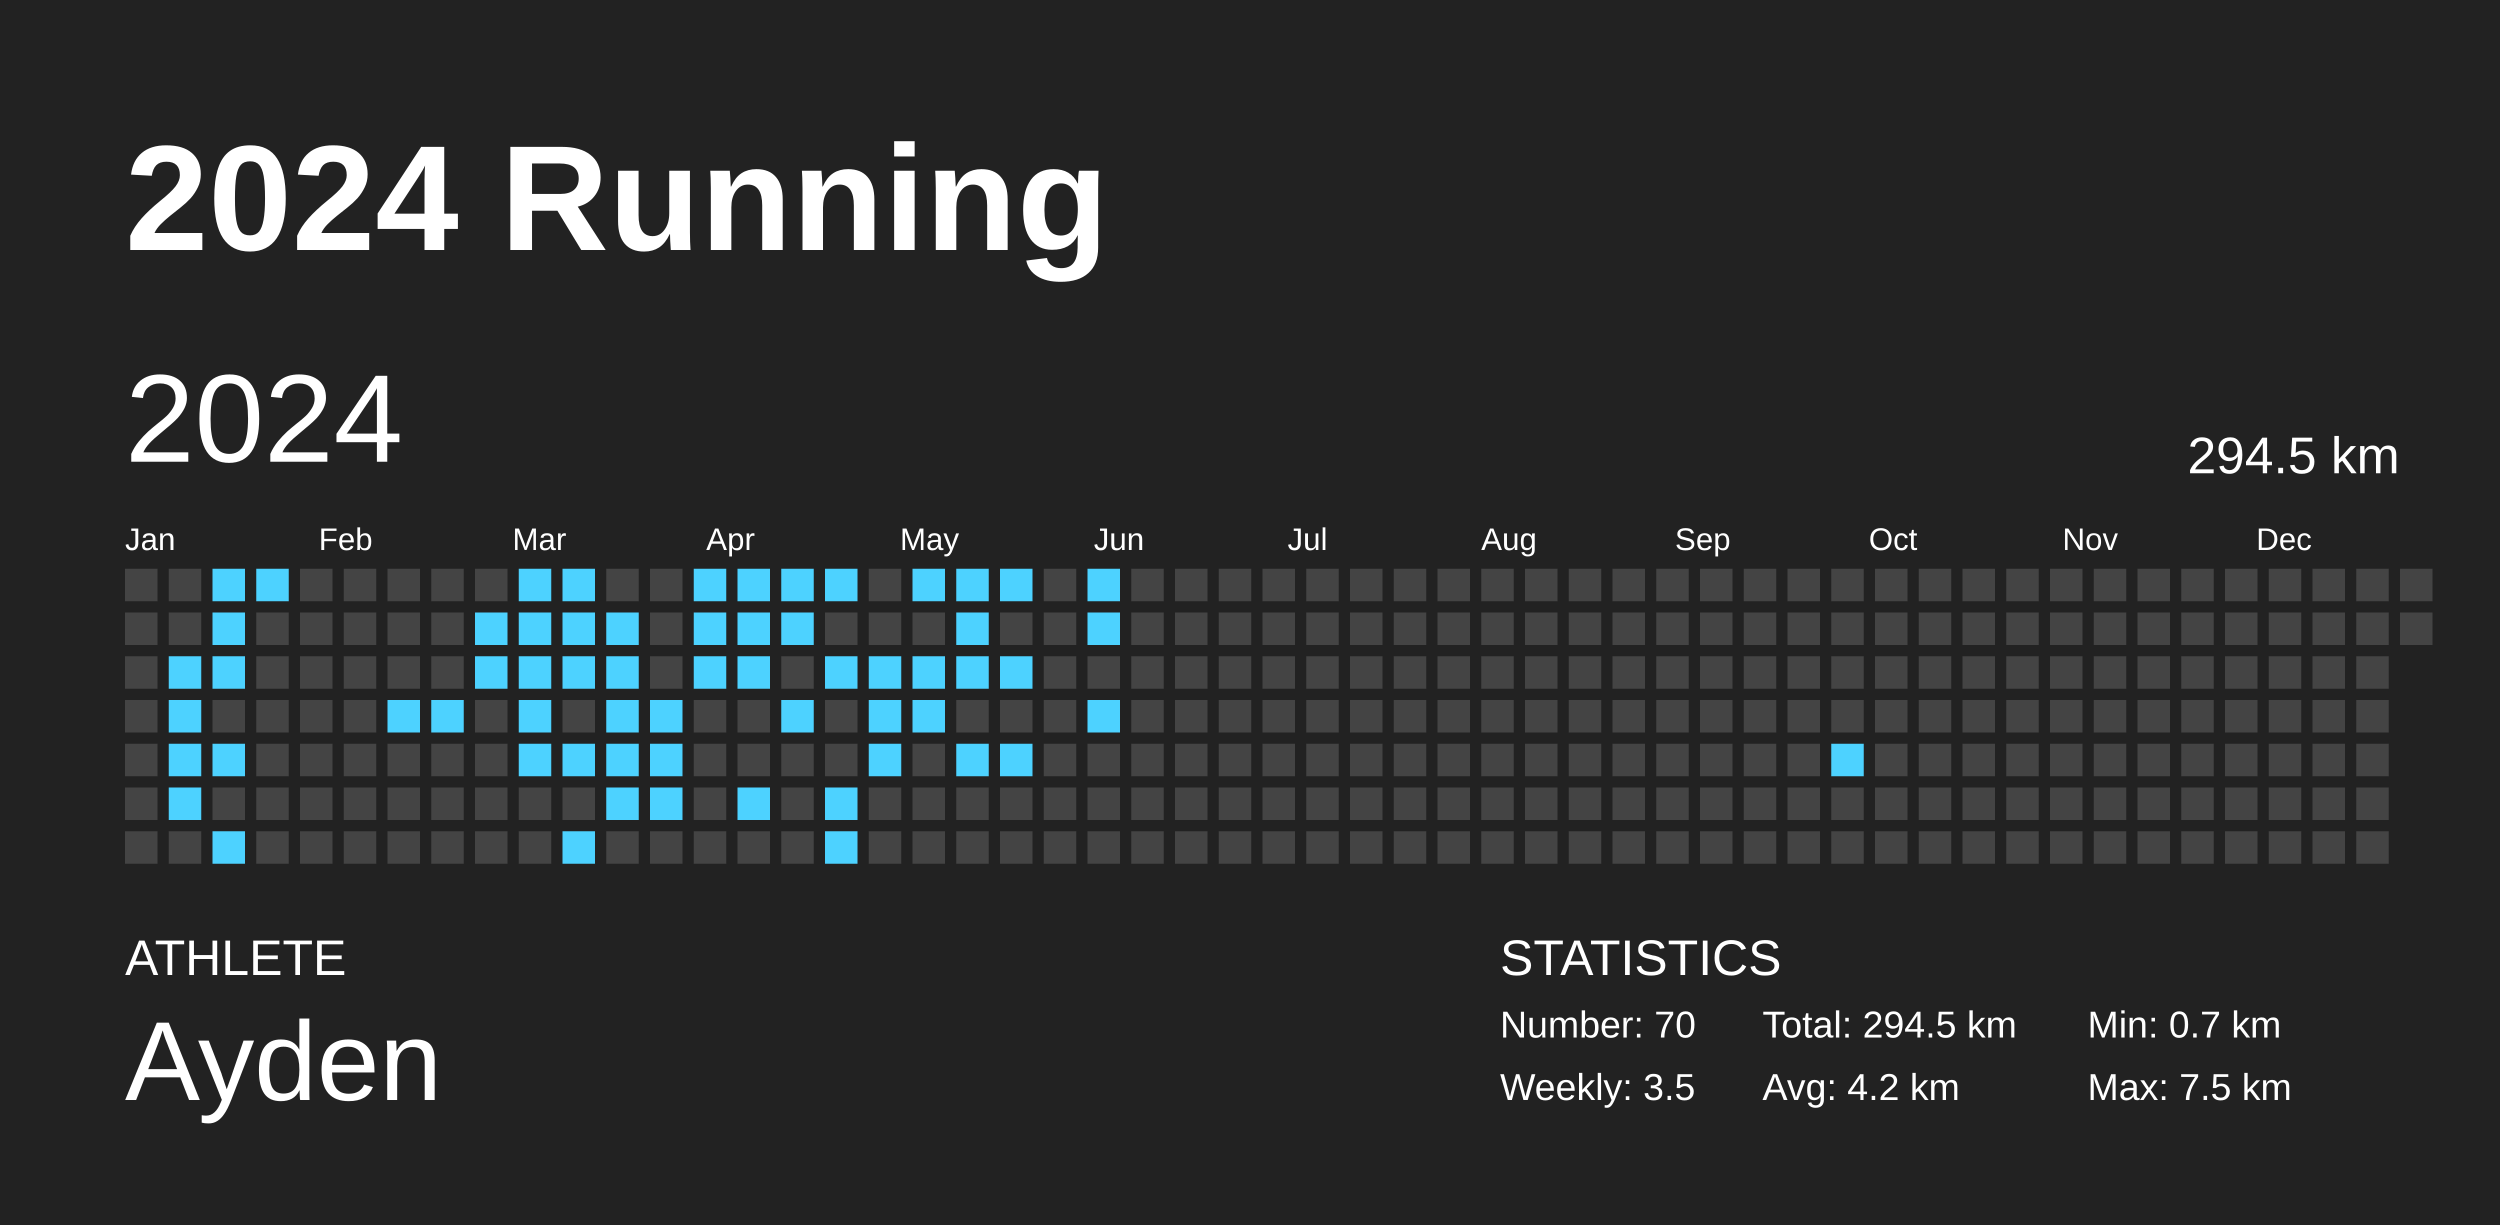
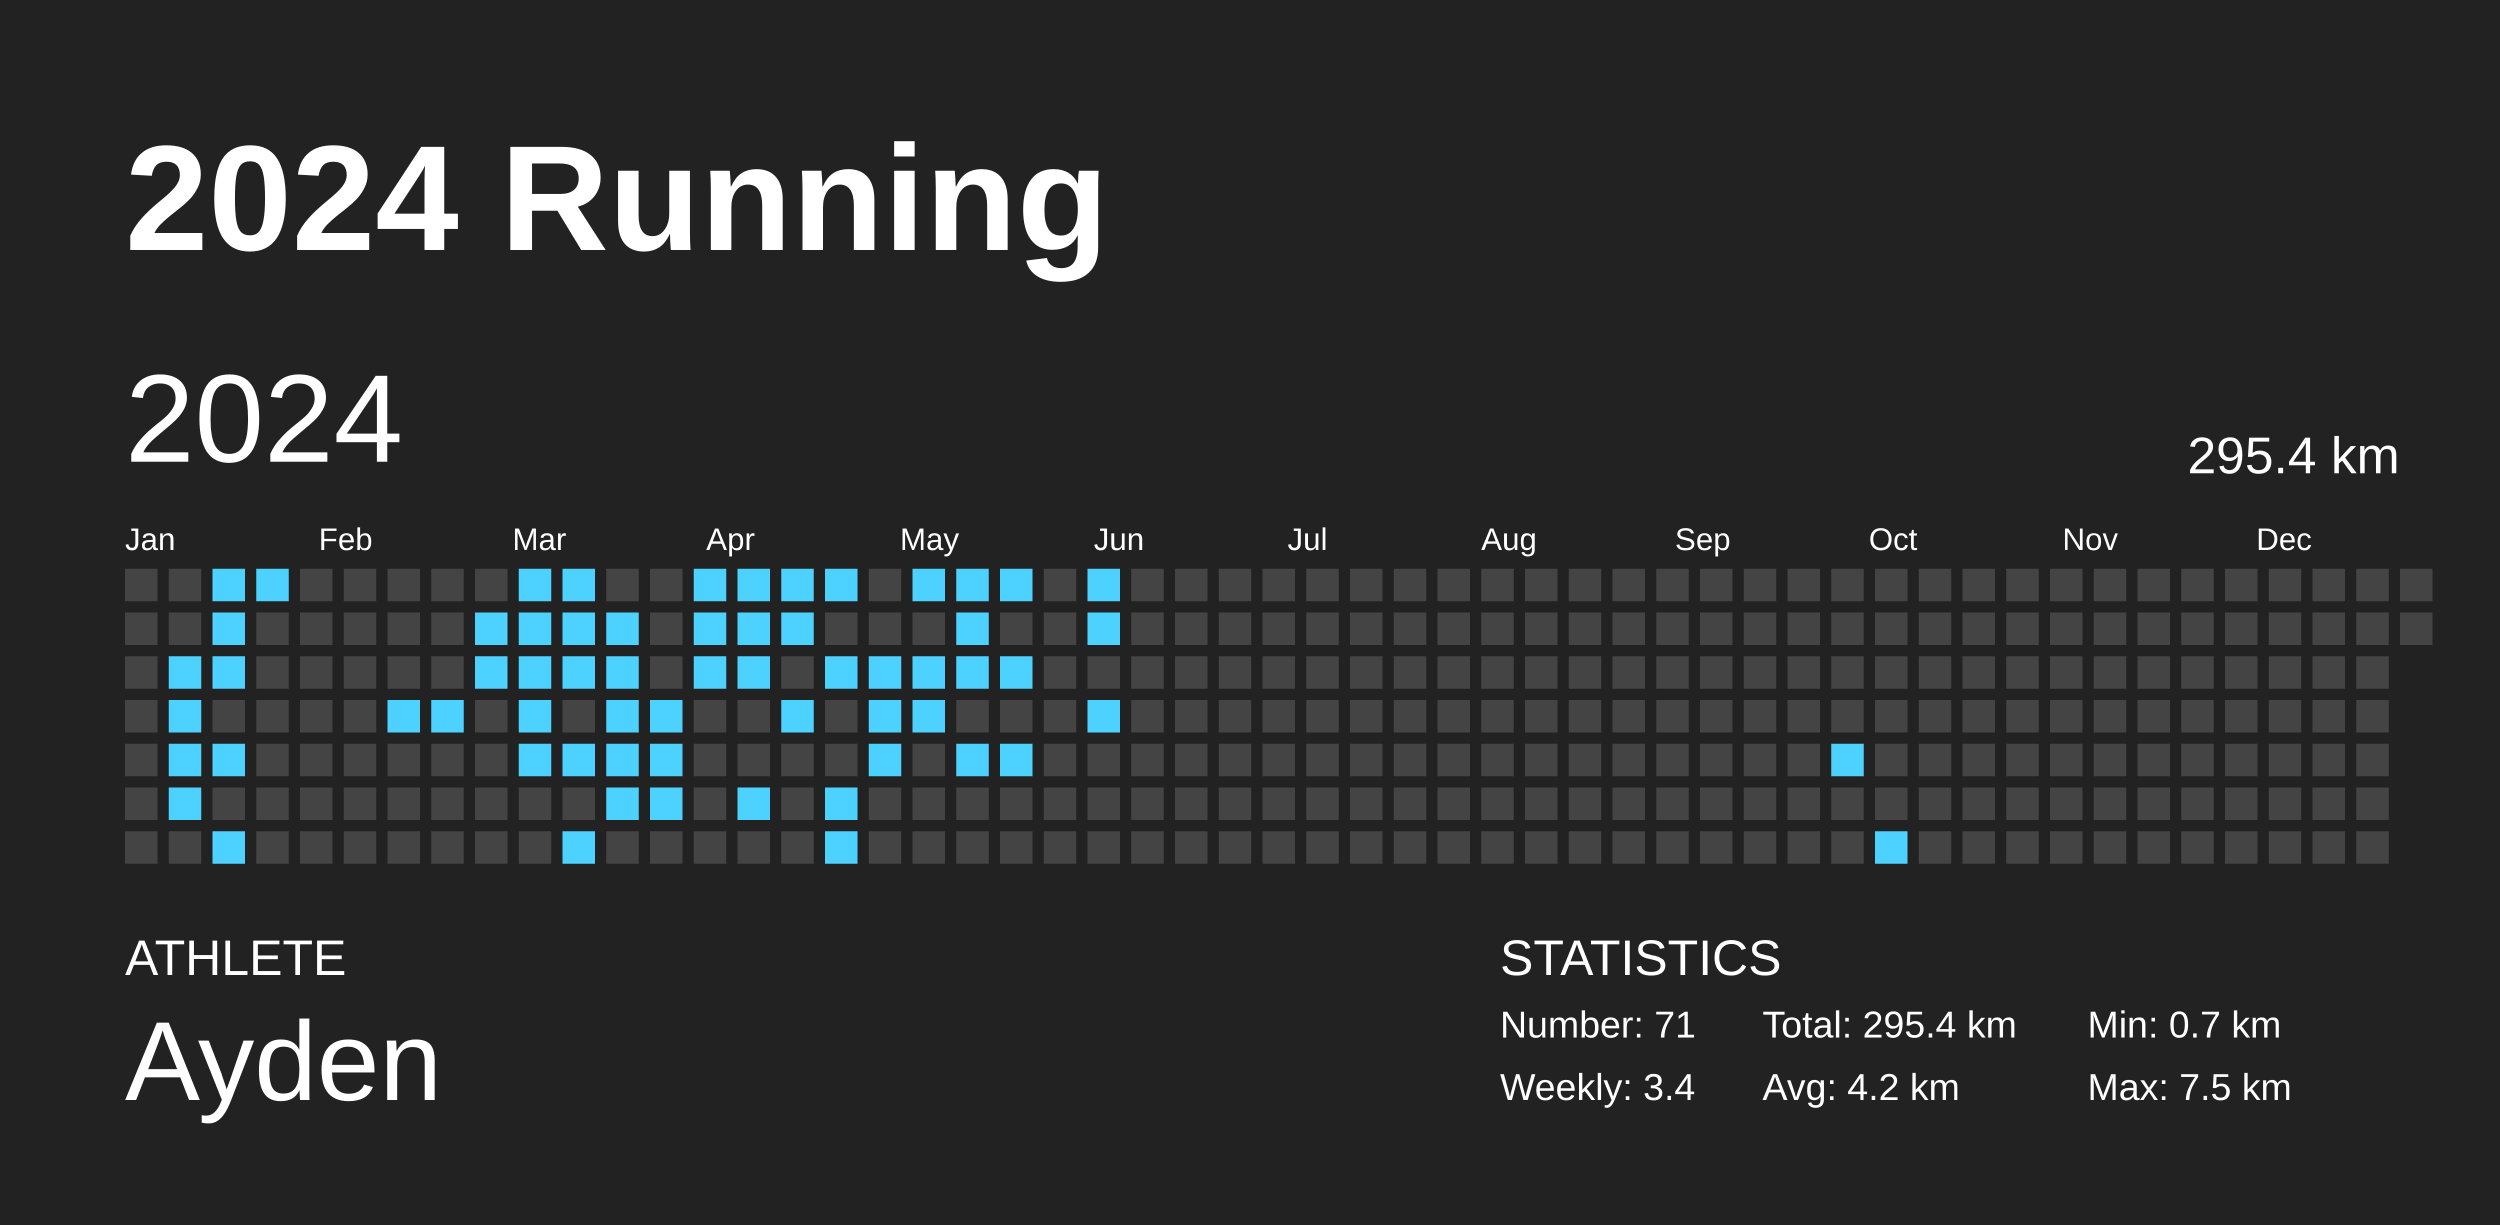
<svg xmlns="http://www.w3.org/2000/svg" baseProfile="full" height="98mm" version="1.1" viewBox="0,0,200,98" width="200mm">
  <defs />
  <rect fill="#222222" height="98" width="200" x="0" y="0" />
  <text fill="#FFFFFF" style="font-size:12px; font-family:Arial; font-weight:bold;" x="10" y="20">2024 Running</text>
  <text fill="#FFFFFF" style="font-size:4px; font-family:Arial" x="10" y="78">ATHLETE</text>
  <text fill="#FFFFFF" style="font-size:9px; font-family:Arial" x="10" y="88">Ayden</text>
  <text fill="#FFFFFF" style="font-size:4px; font-family:Arial" x="120" y="78">STATISTICS</text>
-   <text fill="#FFFFFF" style="font-size:3px; font-family:Arial" x="120" y="83">Number: 70</text>
-   <text fill="#FFFFFF" style="font-size:3px; font-family:Arial" x="120" y="88">Weekly: 3.5</text>
-   <text fill="#FFFFFF" style="font-size:3px; font-family:Arial" x="141" y="83">Total: 294.5 km</text>
+   <text fill="#FFFFFF" style="font-size:3px; font-family:Arial" x="120" y="83">Number: 71</text>
+   <text fill="#FFFFFF" style="font-size:3px; font-family:Arial" x="120" y="88">Weekly: 3.4</text>
+   <text fill="#FFFFFF" style="font-size:3px; font-family:Arial" x="141" y="83">Total: 295.4 km</text>
  <text fill="#FFFFFF" style="font-size:3px; font-family:Arial" x="141" y="88">Avg: 4.2 km</text>
  <text fill="#FFFFFF" style="font-size:3px; font-family:Arial" x="167" y="83">Min: 0.7 km</text>
  <text fill="#FFFFFF" style="font-size:3px; font-family:Arial" x="167" y="88">Max: 7.5 km</text>
  <text dominant-baseline="hanging" fill="#FFFFFF" style="font-size:10.0px; font-family:Arial;" x="10" y="30">2024</text>
-   <text dominant-baseline="hanging" fill="#FFFFFF" style="font-size:4.125px; font-family:Arial;" x="175" y="35">294.5 km</text>
+   <text dominant-baseline="hanging" fill="#FFFFFF" style="font-size:4.125px; font-family:Arial;" x="175" y="35">295.4 km</text>
  <text fill="#FFFFFF" style="font-size:2.5px; font-family:Arial" x="10.0" y="44">Jan</text>
  <text fill="#FFFFFF" style="font-size:2.5px; font-family:Arial" x="25.5" y="44">Feb</text>
  <text fill="#FFFFFF" style="font-size:2.5px; font-family:Arial" x="41.0" y="44">Mar</text>
  <text fill="#FFFFFF" style="font-size:2.5px; font-family:Arial" x="56.5" y="44">Apr</text>
  <text fill="#FFFFFF" style="font-size:2.5px; font-family:Arial" x="72.0" y="44">May</text>
  <text fill="#FFFFFF" style="font-size:2.5px; font-family:Arial" x="87.5" y="44">Jun</text>
  <text fill="#FFFFFF" style="font-size:2.5px; font-family:Arial" x="103.0" y="44">Jul</text>
  <text fill="#FFFFFF" style="font-size:2.5px; font-family:Arial" x="118.5" y="44">Aug</text>
  <text fill="#FFFFFF" style="font-size:2.5px; font-family:Arial" x="134.0" y="44">Sep</text>
  <text fill="#FFFFFF" style="font-size:2.5px; font-family:Arial" x="149.5" y="44">Oct</text>
  <text fill="#FFFFFF" style="font-size:2.5px; font-family:Arial" x="165.0" y="44">Nov</text>
  <text fill="#FFFFFF" style="font-size:2.5px; font-family:Arial" x="180.5" y="44">Dec</text>
  <rect fill="#444444" height="2.6" width="2.6" x="10.0" y="45.5" />
  <rect fill="#444444" height="2.6" width="2.6" x="10.0" y="49.0" />
  <rect fill="#444444" height="2.6" width="2.6" x="10.0" y="52.5" />
  <rect fill="#444444" height="2.6" width="2.6" x="10.0" y="56.0" />
  <rect fill="#444444" height="2.6" width="2.6" x="10.0" y="59.5" />
  <rect fill="#444444" height="2.6" width="2.6" x="10.0" y="63.0" />
  <rect fill="#444444" height="2.6" width="2.6" x="10.0" y="66.5" />
  <rect fill="#444444" height="2.6" width="2.6" x="13.5" y="45.5" />
  <rect fill="#444444" height="2.6" width="2.6" x="13.5" y="49.0" />
  <rect fill="#4dd2ff" height="2.6" width="2.6" x="13.5" y="52.5" />
  <rect fill="#4dd2ff" height="2.6" width="2.6" x="13.5" y="56.0" />
  <rect fill="#4dd2ff" height="2.6" width="2.6" x="13.5" y="59.5" />
  <rect fill="#4dd2ff" height="2.6" width="2.6" x="13.5" y="63.0" />
  <rect fill="#444444" height="2.6" width="2.6" x="13.5" y="66.5" />
  <rect fill="#4dd2ff" height="2.6" width="2.6" x="17.0" y="45.5" />
  <rect fill="#4dd2ff" height="2.6" width="2.6" x="17.0" y="49.0" />
  <rect fill="#4dd2ff" height="2.6" width="2.6" x="17.0" y="52.5" />
  <rect fill="#444444" height="2.6" width="2.6" x="17.0" y="56.0" />
  <rect fill="#4dd2ff" height="2.6" width="2.6" x="17.0" y="59.5" />
  <rect fill="#444444" height="2.6" width="2.6" x="17.0" y="63.0" />
  <rect fill="#4dd2ff" height="2.6" width="2.6" x="17.0" y="66.5" />
  <rect fill="#4dd2ff" height="2.6" width="2.6" x="20.5" y="45.5" />
  <rect fill="#444444" height="2.6" width="2.6" x="20.5" y="49.0" />
  <rect fill="#444444" height="2.6" width="2.6" x="20.5" y="52.5" />
  <rect fill="#444444" height="2.6" width="2.6" x="20.5" y="56.0" />
  <rect fill="#444444" height="2.6" width="2.6" x="20.5" y="59.5" />
  <rect fill="#444444" height="2.6" width="2.6" x="20.5" y="63.0" />
  <rect fill="#444444" height="2.6" width="2.6" x="20.5" y="66.5" />
  <rect fill="#444444" height="2.6" width="2.6" x="24.0" y="45.5" />
  <rect fill="#444444" height="2.6" width="2.6" x="24.0" y="49.0" />
  <rect fill="#444444" height="2.6" width="2.6" x="24.0" y="52.5" />
  <rect fill="#444444" height="2.6" width="2.6" x="24.0" y="56.0" />
  <rect fill="#444444" height="2.6" width="2.6" x="24.0" y="59.5" />
  <rect fill="#444444" height="2.6" width="2.6" x="24.0" y="63.0" />
  <rect fill="#444444" height="2.6" width="2.6" x="24.0" y="66.5" />
  <rect fill="#444444" height="2.6" width="2.6" x="27.5" y="45.5" />
  <rect fill="#444444" height="2.6" width="2.6" x="27.5" y="49.0" />
  <rect fill="#444444" height="2.6" width="2.6" x="27.5" y="52.5" />
  <rect fill="#444444" height="2.6" width="2.6" x="27.5" y="56.0" />
  <rect fill="#444444" height="2.6" width="2.6" x="27.5" y="59.5" />
  <rect fill="#444444" height="2.6" width="2.6" x="27.5" y="63.0" />
  <rect fill="#444444" height="2.6" width="2.6" x="27.5" y="66.5" />
  <rect fill="#444444" height="2.6" width="2.6" x="31.0" y="45.5" />
  <rect fill="#444444" height="2.6" width="2.6" x="31.0" y="49.0" />
  <rect fill="#444444" height="2.6" width="2.6" x="31.0" y="52.5" />
  <rect fill="#4dd2ff" height="2.6" width="2.6" x="31.0" y="56.0" />
  <rect fill="#444444" height="2.6" width="2.6" x="31.0" y="59.5" />
  <rect fill="#444444" height="2.6" width="2.6" x="31.0" y="63.0" />
  <rect fill="#444444" height="2.6" width="2.6" x="31.0" y="66.5" />
  <rect fill="#444444" height="2.6" width="2.6" x="34.5" y="45.5" />
  <rect fill="#444444" height="2.6" width="2.6" x="34.5" y="49.0" />
  <rect fill="#444444" height="2.6" width="2.6" x="34.5" y="52.5" />
  <rect fill="#4dd2ff" height="2.6" width="2.6" x="34.5" y="56.0" />
  <rect fill="#444444" height="2.6" width="2.6" x="34.5" y="59.5" />
  <rect fill="#444444" height="2.6" width="2.6" x="34.5" y="63.0" />
  <rect fill="#444444" height="2.6" width="2.6" x="34.5" y="66.5" />
  <rect fill="#444444" height="2.6" width="2.6" x="38.0" y="45.5" />
  <rect fill="#4dd2ff" height="2.6" width="2.6" x="38.0" y="49.0" />
  <rect fill="#4dd2ff" height="2.6" width="2.6" x="38.0" y="52.5" />
  <rect fill="#444444" height="2.6" width="2.6" x="38.0" y="56.0" />
  <rect fill="#444444" height="2.6" width="2.6" x="38.0" y="59.5" />
  <rect fill="#444444" height="2.6" width="2.6" x="38.0" y="63.0" />
  <rect fill="#444444" height="2.6" width="2.6" x="38.0" y="66.5" />
  <rect fill="#4dd2ff" height="2.6" width="2.6" x="41.5" y="45.5" />
  <rect fill="#4dd2ff" height="2.6" width="2.6" x="41.5" y="49.0" />
  <rect fill="#4dd2ff" height="2.6" width="2.6" x="41.5" y="52.5" />
  <rect fill="#4dd2ff" height="2.6" width="2.6" x="41.5" y="56.0" />
  <rect fill="#4dd2ff" height="2.6" width="2.6" x="41.5" y="59.5" />
  <rect fill="#444444" height="2.6" width="2.6" x="41.5" y="63.0" />
  <rect fill="#444444" height="2.6" width="2.6" x="41.5" y="66.5" />
  <rect fill="#4dd2ff" height="2.6" width="2.6" x="45.0" y="45.5" />
  <rect fill="#4dd2ff" height="2.6" width="2.6" x="45.0" y="49.0" />
  <rect fill="#4dd2ff" height="2.6" width="2.6" x="45.0" y="52.5" />
  <rect fill="#444444" height="2.6" width="2.6" x="45.0" y="56.0" />
  <rect fill="#4dd2ff" height="2.6" width="2.6" x="45.0" y="59.5" />
  <rect fill="#444444" height="2.6" width="2.6" x="45.0" y="63.0" />
  <rect fill="#4dd2ff" height="2.6" width="2.6" x="45.0" y="66.5" />
  <rect fill="#444444" height="2.6" width="2.6" x="48.5" y="45.5" />
  <rect fill="#4dd2ff" height="2.6" width="2.6" x="48.5" y="49.0" />
  <rect fill="#4dd2ff" height="2.6" width="2.6" x="48.5" y="52.5" />
  <rect fill="#4dd2ff" height="2.6" width="2.6" x="48.5" y="56.0" />
  <rect fill="#4dd2ff" height="2.6" width="2.6" x="48.5" y="59.5" />
  <rect fill="#4dd2ff" height="2.6" width="2.6" x="48.5" y="63.0" />
  <rect fill="#444444" height="2.6" width="2.6" x="48.5" y="66.5" />
  <rect fill="#444444" height="2.6" width="2.6" x="52.0" y="45.5" />
  <rect fill="#444444" height="2.6" width="2.6" x="52.0" y="49.0" />
  <rect fill="#444444" height="2.6" width="2.6" x="52.0" y="52.5" />
  <rect fill="#4dd2ff" height="2.6" width="2.6" x="52.0" y="56.0" />
  <rect fill="#4dd2ff" height="2.6" width="2.6" x="52.0" y="59.5" />
  <rect fill="#4dd2ff" height="2.6" width="2.6" x="52.0" y="63.0" />
  <rect fill="#444444" height="2.6" width="2.6" x="52.0" y="66.5" />
  <rect fill="#4dd2ff" height="2.6" width="2.6" x="55.5" y="45.5" />
  <rect fill="#4dd2ff" height="2.6" width="2.6" x="55.5" y="49.0" />
  <rect fill="#4dd2ff" height="2.6" width="2.6" x="55.5" y="52.5" />
  <rect fill="#444444" height="2.6" width="2.6" x="55.5" y="56.0" />
  <rect fill="#444444" height="2.6" width="2.6" x="55.5" y="59.5" />
  <rect fill="#444444" height="2.6" width="2.6" x="55.5" y="63.0" />
  <rect fill="#444444" height="2.6" width="2.6" x="55.5" y="66.5" />
  <rect fill="#4dd2ff" height="2.6" width="2.6" x="59.0" y="45.5" />
  <rect fill="#4dd2ff" height="2.6" width="2.6" x="59.0" y="49.0" />
  <rect fill="#4dd2ff" height="2.6" width="2.6" x="59.0" y="52.5" />
  <rect fill="#444444" height="2.6" width="2.6" x="59.0" y="56.0" />
  <rect fill="#444444" height="2.6" width="2.6" x="59.0" y="59.5" />
  <rect fill="#4dd2ff" height="2.6" width="2.6" x="59.0" y="63.0" />
  <rect fill="#444444" height="2.6" width="2.6" x="59.0" y="66.5" />
  <rect fill="#4dd2ff" height="2.6" width="2.6" x="62.5" y="45.5" />
  <rect fill="#4dd2ff" height="2.6" width="2.6" x="62.5" y="49.0" />
  <rect fill="#444444" height="2.6" width="2.6" x="62.5" y="52.5" />
  <rect fill="#4dd2ff" height="2.6" width="2.6" x="62.5" y="56.0" />
  <rect fill="#444444" height="2.6" width="2.6" x="62.5" y="59.5" />
  <rect fill="#444444" height="2.6" width="2.6" x="62.5" y="63.0" />
  <rect fill="#444444" height="2.6" width="2.6" x="62.5" y="66.5" />
  <rect fill="#4dd2ff" height="2.6" width="2.6" x="66.0" y="45.5" />
  <rect fill="#444444" height="2.6" width="2.6" x="66.0" y="49.0" />
  <rect fill="#4dd2ff" height="2.6" width="2.6" x="66.0" y="52.5" />
  <rect fill="#444444" height="2.6" width="2.6" x="66.0" y="56.0" />
  <rect fill="#444444" height="2.6" width="2.6" x="66.0" y="59.5" />
  <rect fill="#4dd2ff" height="2.6" width="2.6" x="66.0" y="63.0" />
  <rect fill="#4dd2ff" height="2.6" width="2.6" x="66.0" y="66.5" />
  <rect fill="#444444" height="2.6" width="2.6" x="69.5" y="45.5" />
  <rect fill="#444444" height="2.6" width="2.6" x="69.5" y="49.0" />
  <rect fill="#4dd2ff" height="2.6" width="2.6" x="69.5" y="52.5" />
  <rect fill="#4dd2ff" height="2.6" width="2.6" x="69.5" y="56.0" />
  <rect fill="#4dd2ff" height="2.6" width="2.6" x="69.5" y="59.5" />
  <rect fill="#444444" height="2.6" width="2.6" x="69.5" y="63.0" />
  <rect fill="#444444" height="2.6" width="2.6" x="69.5" y="66.5" />
  <rect fill="#4dd2ff" height="2.6" width="2.6" x="73.0" y="45.5" />
  <rect fill="#444444" height="2.6" width="2.6" x="73.0" y="49.0" />
  <rect fill="#4dd2ff" height="2.6" width="2.6" x="73.0" y="52.5" />
  <rect fill="#4dd2ff" height="2.6" width="2.6" x="73.0" y="56.0" />
  <rect fill="#444444" height="2.6" width="2.6" x="73.0" y="59.5" />
  <rect fill="#444444" height="2.6" width="2.6" x="73.0" y="63.0" />
  <rect fill="#444444" height="2.6" width="2.6" x="73.0" y="66.5" />
  <rect fill="#4dd2ff" height="2.6" width="2.6" x="76.5" y="45.5" />
  <rect fill="#4dd2ff" height="2.6" width="2.6" x="76.5" y="49.0" />
  <rect fill="#4dd2ff" height="2.6" width="2.6" x="76.5" y="52.5" />
  <rect fill="#444444" height="2.6" width="2.6" x="76.5" y="56.0" />
  <rect fill="#4dd2ff" height="2.6" width="2.6" x="76.5" y="59.5" />
  <rect fill="#444444" height="2.6" width="2.6" x="76.5" y="63.0" />
  <rect fill="#444444" height="2.6" width="2.6" x="76.5" y="66.5" />
  <rect fill="#4dd2ff" height="2.6" width="2.6" x="80.0" y="45.5" />
  <rect fill="#444444" height="2.6" width="2.6" x="80.0" y="49.0" />
  <rect fill="#4dd2ff" height="2.6" width="2.6" x="80.0" y="52.5" />
  <rect fill="#444444" height="2.6" width="2.6" x="80.0" y="56.0" />
  <rect fill="#4dd2ff" height="2.6" width="2.6" x="80.0" y="59.5" />
  <rect fill="#444444" height="2.6" width="2.6" x="80.0" y="63.0" />
  <rect fill="#444444" height="2.6" width="2.6" x="80.0" y="66.5" />
  <rect fill="#444444" height="2.6" width="2.6" x="83.5" y="45.5" />
  <rect fill="#444444" height="2.6" width="2.6" x="83.5" y="49.0" />
  <rect fill="#444444" height="2.6" width="2.6" x="83.5" y="52.5" />
  <rect fill="#444444" height="2.6" width="2.6" x="83.5" y="56.0" />
  <rect fill="#444444" height="2.6" width="2.6" x="83.5" y="59.5" />
  <rect fill="#444444" height="2.6" width="2.6" x="83.5" y="63.0" />
  <rect fill="#444444" height="2.6" width="2.6" x="83.5" y="66.5" />
  <rect fill="#4dd2ff" height="2.6" width="2.6" x="87.0" y="45.5" />
  <rect fill="#4dd2ff" height="2.6" width="2.6" x="87.0" y="49.0" />
  <rect fill="#444444" height="2.6" width="2.6" x="87.0" y="52.5" />
  <rect fill="#4dd2ff" height="2.6" width="2.6" x="87.0" y="56.0" />
  <rect fill="#444444" height="2.6" width="2.6" x="87.0" y="59.5" />
  <rect fill="#444444" height="2.6" width="2.6" x="87.0" y="63.0" />
  <rect fill="#444444" height="2.6" width="2.6" x="87.0" y="66.5" />
  <rect fill="#444444" height="2.6" width="2.6" x="90.5" y="45.5" />
  <rect fill="#444444" height="2.6" width="2.6" x="90.5" y="49.0" />
  <rect fill="#444444" height="2.6" width="2.6" x="90.5" y="52.5" />
  <rect fill="#444444" height="2.6" width="2.6" x="90.5" y="56.0" />
  <rect fill="#444444" height="2.6" width="2.6" x="90.5" y="59.5" />
  <rect fill="#444444" height="2.6" width="2.6" x="90.5" y="63.0" />
  <rect fill="#444444" height="2.6" width="2.6" x="90.5" y="66.5" />
  <rect fill="#444444" height="2.6" width="2.6" x="94.0" y="45.5" />
  <rect fill="#444444" height="2.6" width="2.6" x="94.0" y="49.0" />
  <rect fill="#444444" height="2.6" width="2.6" x="94.0" y="52.5" />
  <rect fill="#444444" height="2.6" width="2.6" x="94.0" y="56.0" />
  <rect fill="#444444" height="2.6" width="2.6" x="94.0" y="59.5" />
  <rect fill="#444444" height="2.6" width="2.6" x="94.0" y="63.0" />
  <rect fill="#444444" height="2.6" width="2.6" x="94.0" y="66.5" />
  <rect fill="#444444" height="2.6" width="2.6" x="97.5" y="45.5" />
  <rect fill="#444444" height="2.6" width="2.6" x="97.5" y="49.0" />
  <rect fill="#444444" height="2.6" width="2.6" x="97.5" y="52.5" />
  <rect fill="#444444" height="2.6" width="2.6" x="97.5" y="56.0" />
  <rect fill="#444444" height="2.6" width="2.6" x="97.5" y="59.5" />
  <rect fill="#444444" height="2.6" width="2.6" x="97.5" y="63.0" />
  <rect fill="#444444" height="2.6" width="2.6" x="97.5" y="66.5" />
  <rect fill="#444444" height="2.6" width="2.6" x="101.0" y="45.5" />
  <rect fill="#444444" height="2.6" width="2.6" x="101.0" y="49.0" />
  <rect fill="#444444" height="2.6" width="2.6" x="101.0" y="52.5" />
  <rect fill="#444444" height="2.6" width="2.6" x="101.0" y="56.0" />
  <rect fill="#444444" height="2.6" width="2.6" x="101.0" y="59.5" />
  <rect fill="#444444" height="2.6" width="2.6" x="101.0" y="63.0" />
  <rect fill="#444444" height="2.6" width="2.6" x="101.0" y="66.5" />
  <rect fill="#444444" height="2.6" width="2.6" x="104.5" y="45.5" />
  <rect fill="#444444" height="2.6" width="2.6" x="104.5" y="49.0" />
  <rect fill="#444444" height="2.6" width="2.6" x="104.5" y="52.5" />
  <rect fill="#444444" height="2.6" width="2.6" x="104.5" y="56.0" />
  <rect fill="#444444" height="2.6" width="2.6" x="104.5" y="59.5" />
  <rect fill="#444444" height="2.6" width="2.6" x="104.5" y="63.0" />
  <rect fill="#444444" height="2.6" width="2.6" x="104.5" y="66.5" />
  <rect fill="#444444" height="2.6" width="2.6" x="108.0" y="45.5" />
  <rect fill="#444444" height="2.6" width="2.6" x="108.0" y="49.0" />
  <rect fill="#444444" height="2.6" width="2.6" x="108.0" y="52.5" />
  <rect fill="#444444" height="2.6" width="2.6" x="108.0" y="56.0" />
  <rect fill="#444444" height="2.6" width="2.6" x="108.0" y="59.5" />
  <rect fill="#444444" height="2.6" width="2.6" x="108.0" y="63.0" />
  <rect fill="#444444" height="2.6" width="2.6" x="108.0" y="66.5" />
  <rect fill="#444444" height="2.6" width="2.6" x="111.5" y="45.5" />
  <rect fill="#444444" height="2.6" width="2.6" x="111.5" y="49.0" />
  <rect fill="#444444" height="2.6" width="2.6" x="111.5" y="52.5" />
  <rect fill="#444444" height="2.6" width="2.6" x="111.5" y="56.0" />
  <rect fill="#444444" height="2.6" width="2.6" x="111.5" y="59.5" />
  <rect fill="#444444" height="2.6" width="2.6" x="111.5" y="63.0" />
  <rect fill="#444444" height="2.6" width="2.6" x="111.5" y="66.5" />
  <rect fill="#444444" height="2.6" width="2.6" x="115.0" y="45.5" />
  <rect fill="#444444" height="2.6" width="2.6" x="115.0" y="49.0" />
  <rect fill="#444444" height="2.6" width="2.6" x="115.0" y="52.5" />
  <rect fill="#444444" height="2.6" width="2.6" x="115.0" y="56.0" />
  <rect fill="#444444" height="2.6" width="2.6" x="115.0" y="59.5" />
  <rect fill="#444444" height="2.6" width="2.6" x="115.0" y="63.0" />
  <rect fill="#444444" height="2.6" width="2.6" x="115.0" y="66.5" />
  <rect fill="#444444" height="2.6" width="2.6" x="118.5" y="45.5" />
  <rect fill="#444444" height="2.6" width="2.6" x="118.5" y="49.0" />
  <rect fill="#444444" height="2.6" width="2.6" x="118.5" y="52.5" />
  <rect fill="#444444" height="2.6" width="2.6" x="118.5" y="56.0" />
  <rect fill="#444444" height="2.6" width="2.6" x="118.5" y="59.5" />
  <rect fill="#444444" height="2.6" width="2.6" x="118.5" y="63.0" />
  <rect fill="#444444" height="2.6" width="2.6" x="118.5" y="66.5" />
  <rect fill="#444444" height="2.6" width="2.6" x="122.0" y="45.5" />
  <rect fill="#444444" height="2.6" width="2.6" x="122.0" y="49.0" />
  <rect fill="#444444" height="2.6" width="2.6" x="122.0" y="52.5" />
  <rect fill="#444444" height="2.6" width="2.6" x="122.0" y="56.0" />
  <rect fill="#444444" height="2.6" width="2.6" x="122.0" y="59.5" />
  <rect fill="#444444" height="2.6" width="2.6" x="122.0" y="63.0" />
  <rect fill="#444444" height="2.6" width="2.6" x="122.0" y="66.5" />
  <rect fill="#444444" height="2.6" width="2.6" x="125.5" y="45.5" />
  <rect fill="#444444" height="2.6" width="2.6" x="125.5" y="49.0" />
  <rect fill="#444444" height="2.6" width="2.6" x="125.5" y="52.5" />
  <rect fill="#444444" height="2.6" width="2.6" x="125.5" y="56.0" />
  <rect fill="#444444" height="2.6" width="2.6" x="125.5" y="59.5" />
  <rect fill="#444444" height="2.6" width="2.6" x="125.5" y="63.0" />
  <rect fill="#444444" height="2.6" width="2.6" x="125.5" y="66.5" />
  <rect fill="#444444" height="2.6" width="2.6" x="129.0" y="45.5" />
  <rect fill="#444444" height="2.6" width="2.6" x="129.0" y="49.0" />
  <rect fill="#444444" height="2.6" width="2.6" x="129.0" y="52.5" />
  <rect fill="#444444" height="2.6" width="2.6" x="129.0" y="56.0" />
  <rect fill="#444444" height="2.6" width="2.6" x="129.0" y="59.5" />
  <rect fill="#444444" height="2.6" width="2.6" x="129.0" y="63.0" />
  <rect fill="#444444" height="2.6" width="2.6" x="129.0" y="66.5" />
  <rect fill="#444444" height="2.6" width="2.6" x="132.5" y="45.5" />
  <rect fill="#444444" height="2.6" width="2.6" x="132.5" y="49.0" />
  <rect fill="#444444" height="2.6" width="2.6" x="132.5" y="52.5" />
  <rect fill="#444444" height="2.6" width="2.6" x="132.5" y="56.0" />
  <rect fill="#444444" height="2.6" width="2.6" x="132.5" y="59.5" />
  <rect fill="#444444" height="2.6" width="2.6" x="132.5" y="63.0" />
  <rect fill="#444444" height="2.6" width="2.6" x="132.5" y="66.5" />
  <rect fill="#444444" height="2.6" width="2.6" x="136.0" y="45.5" />
  <rect fill="#444444" height="2.6" width="2.6" x="136.0" y="49.0" />
  <rect fill="#444444" height="2.6" width="2.6" x="136.0" y="52.5" />
  <rect fill="#444444" height="2.6" width="2.6" x="136.0" y="56.0" />
  <rect fill="#444444" height="2.6" width="2.6" x="136.0" y="59.5" />
  <rect fill="#444444" height="2.6" width="2.6" x="136.0" y="63.0" />
  <rect fill="#444444" height="2.6" width="2.6" x="136.0" y="66.5" />
  <rect fill="#444444" height="2.6" width="2.6" x="139.5" y="45.5" />
  <rect fill="#444444" height="2.6" width="2.6" x="139.5" y="49.0" />
  <rect fill="#444444" height="2.6" width="2.6" x="139.5" y="52.5" />
  <rect fill="#444444" height="2.6" width="2.6" x="139.5" y="56.0" />
  <rect fill="#444444" height="2.6" width="2.6" x="139.5" y="59.5" />
  <rect fill="#444444" height="2.6" width="2.6" x="139.5" y="63.0" />
  <rect fill="#444444" height="2.6" width="2.6" x="139.5" y="66.5" />
  <rect fill="#444444" height="2.6" width="2.6" x="143.0" y="45.5" />
  <rect fill="#444444" height="2.6" width="2.6" x="143.0" y="49.0" />
  <rect fill="#444444" height="2.6" width="2.6" x="143.0" y="52.5" />
  <rect fill="#444444" height="2.6" width="2.6" x="143.0" y="56.0" />
  <rect fill="#444444" height="2.6" width="2.6" x="143.0" y="59.5" />
  <rect fill="#444444" height="2.6" width="2.6" x="143.0" y="63.0" />
  <rect fill="#444444" height="2.6" width="2.6" x="143.0" y="66.5" />
  <rect fill="#444444" height="2.6" width="2.6" x="146.5" y="45.5" />
  <rect fill="#444444" height="2.6" width="2.6" x="146.5" y="49.0" />
  <rect fill="#444444" height="2.6" width="2.6" x="146.5" y="52.5" />
  <rect fill="#444444" height="2.6" width="2.6" x="146.5" y="56.0" />
  <rect fill="#4dd2ff" height="2.6" width="2.6" x="146.5" y="59.5" />
  <rect fill="#444444" height="2.6" width="2.6" x="146.5" y="63.0" />
  <rect fill="#444444" height="2.6" width="2.6" x="146.5" y="66.5" />
  <rect fill="#444444" height="2.6" width="2.6" x="150.0" y="45.5" />
  <rect fill="#444444" height="2.6" width="2.6" x="150.0" y="49.0" />
  <rect fill="#444444" height="2.6" width="2.6" x="150.0" y="52.5" />
  <rect fill="#444444" height="2.6" width="2.6" x="150.0" y="56.0" />
  <rect fill="#444444" height="2.6" width="2.6" x="150.0" y="59.5" />
  <rect fill="#444444" height="2.6" width="2.6" x="150.0" y="63.0" />
-   <rect fill="#444444" height="2.6" width="2.6" x="150.0" y="66.5" />
+   <rect fill="#4dd2ff" height="2.6" width="2.6" x="150.0" y="66.5" />
  <rect fill="#444444" height="2.6" width="2.6" x="153.5" y="45.5" />
  <rect fill="#444444" height="2.6" width="2.6" x="153.5" y="49.0" />
  <rect fill="#444444" height="2.6" width="2.6" x="153.5" y="52.5" />
  <rect fill="#444444" height="2.6" width="2.6" x="153.5" y="56.0" />
  <rect fill="#444444" height="2.6" width="2.6" x="153.5" y="59.5" />
  <rect fill="#444444" height="2.6" width="2.6" x="153.5" y="63.0" />
  <rect fill="#444444" height="2.6" width="2.6" x="153.5" y="66.5" />
  <rect fill="#444444" height="2.6" width="2.6" x="157.0" y="45.5" />
  <rect fill="#444444" height="2.6" width="2.6" x="157.0" y="49.0" />
  <rect fill="#444444" height="2.6" width="2.6" x="157.0" y="52.5" />
  <rect fill="#444444" height="2.6" width="2.6" x="157.0" y="56.0" />
  <rect fill="#444444" height="2.6" width="2.6" x="157.0" y="59.5" />
  <rect fill="#444444" height="2.6" width="2.6" x="157.0" y="63.0" />
  <rect fill="#444444" height="2.6" width="2.6" x="157.0" y="66.5" />
  <rect fill="#444444" height="2.6" width="2.6" x="160.5" y="45.5" />
  <rect fill="#444444" height="2.6" width="2.6" x="160.5" y="49.0" />
  <rect fill="#444444" height="2.6" width="2.6" x="160.5" y="52.5" />
  <rect fill="#444444" height="2.6" width="2.6" x="160.5" y="56.0" />
  <rect fill="#444444" height="2.6" width="2.6" x="160.5" y="59.5" />
  <rect fill="#444444" height="2.6" width="2.6" x="160.5" y="63.0" />
  <rect fill="#444444" height="2.6" width="2.6" x="160.5" y="66.5" />
  <rect fill="#444444" height="2.6" width="2.6" x="164.0" y="45.5" />
  <rect fill="#444444" height="2.6" width="2.6" x="164.0" y="49.0" />
  <rect fill="#444444" height="2.6" width="2.6" x="164.0" y="52.5" />
  <rect fill="#444444" height="2.6" width="2.6" x="164.0" y="56.0" />
  <rect fill="#444444" height="2.6" width="2.6" x="164.0" y="59.5" />
  <rect fill="#444444" height="2.6" width="2.6" x="164.0" y="63.0" />
  <rect fill="#444444" height="2.6" width="2.6" x="164.0" y="66.5" />
  <rect fill="#444444" height="2.6" width="2.6" x="167.5" y="45.5" />
  <rect fill="#444444" height="2.6" width="2.6" x="167.5" y="49.0" />
  <rect fill="#444444" height="2.6" width="2.6" x="167.5" y="52.5" />
  <rect fill="#444444" height="2.6" width="2.6" x="167.5" y="56.0" />
  <rect fill="#444444" height="2.6" width="2.6" x="167.5" y="59.5" />
  <rect fill="#444444" height="2.6" width="2.6" x="167.5" y="63.0" />
  <rect fill="#444444" height="2.6" width="2.6" x="167.5" y="66.5" />
  <rect fill="#444444" height="2.6" width="2.6" x="171.0" y="45.5" />
  <rect fill="#444444" height="2.6" width="2.6" x="171.0" y="49.0" />
  <rect fill="#444444" height="2.6" width="2.6" x="171.0" y="52.5" />
  <rect fill="#444444" height="2.6" width="2.6" x="171.0" y="56.0" />
  <rect fill="#444444" height="2.6" width="2.6" x="171.0" y="59.5" />
  <rect fill="#444444" height="2.6" width="2.6" x="171.0" y="63.0" />
  <rect fill="#444444" height="2.6" width="2.6" x="171.0" y="66.5" />
  <rect fill="#444444" height="2.6" width="2.6" x="174.5" y="45.5" />
  <rect fill="#444444" height="2.6" width="2.6" x="174.5" y="49.0" />
  <rect fill="#444444" height="2.6" width="2.6" x="174.5" y="52.5" />
  <rect fill="#444444" height="2.6" width="2.6" x="174.5" y="56.0" />
  <rect fill="#444444" height="2.6" width="2.6" x="174.5" y="59.5" />
  <rect fill="#444444" height="2.6" width="2.6" x="174.5" y="63.0" />
  <rect fill="#444444" height="2.6" width="2.6" x="174.5" y="66.5" />
  <rect fill="#444444" height="2.6" width="2.6" x="178.0" y="45.5" />
  <rect fill="#444444" height="2.6" width="2.6" x="178.0" y="49.0" />
  <rect fill="#444444" height="2.6" width="2.6" x="178.0" y="52.5" />
  <rect fill="#444444" height="2.6" width="2.6" x="178.0" y="56.0" />
  <rect fill="#444444" height="2.6" width="2.6" x="178.0" y="59.5" />
  <rect fill="#444444" height="2.6" width="2.6" x="178.0" y="63.0" />
  <rect fill="#444444" height="2.6" width="2.6" x="178.0" y="66.5" />
  <rect fill="#444444" height="2.6" width="2.6" x="181.5" y="45.5" />
  <rect fill="#444444" height="2.6" width="2.6" x="181.5" y="49.0" />
  <rect fill="#444444" height="2.6" width="2.6" x="181.5" y="52.5" />
  <rect fill="#444444" height="2.6" width="2.6" x="181.5" y="56.0" />
  <rect fill="#444444" height="2.6" width="2.6" x="181.5" y="59.5" />
  <rect fill="#444444" height="2.6" width="2.6" x="181.5" y="63.0" />
  <rect fill="#444444" height="2.6" width="2.6" x="181.5" y="66.5" />
  <rect fill="#444444" height="2.6" width="2.6" x="185.0" y="45.5" />
  <rect fill="#444444" height="2.6" width="2.6" x="185.0" y="49.0" />
  <rect fill="#444444" height="2.6" width="2.6" x="185.0" y="52.5" />
  <rect fill="#444444" height="2.6" width="2.6" x="185.0" y="56.0" />
  <rect fill="#444444" height="2.6" width="2.6" x="185.0" y="59.5" />
  <rect fill="#444444" height="2.6" width="2.6" x="185.0" y="63.0" />
  <rect fill="#444444" height="2.6" width="2.6" x="185.0" y="66.5" />
  <rect fill="#444444" height="2.6" width="2.6" x="188.5" y="45.5" />
  <rect fill="#444444" height="2.6" width="2.6" x="188.5" y="49.0" />
  <rect fill="#444444" height="2.6" width="2.6" x="188.5" y="52.5" />
  <rect fill="#444444" height="2.6" width="2.6" x="188.5" y="56.0" />
  <rect fill="#444444" height="2.6" width="2.6" x="188.5" y="59.5" />
  <rect fill="#444444" height="2.6" width="2.6" x="188.5" y="63.0" />
  <rect fill="#444444" height="2.6" width="2.6" x="188.5" y="66.5" />
  <rect fill="#444444" height="2.6" width="2.6" x="192.0" y="45.5" />
  <rect fill="#444444" height="2.6" width="2.6" x="192.0" y="49.0" />
</svg>
